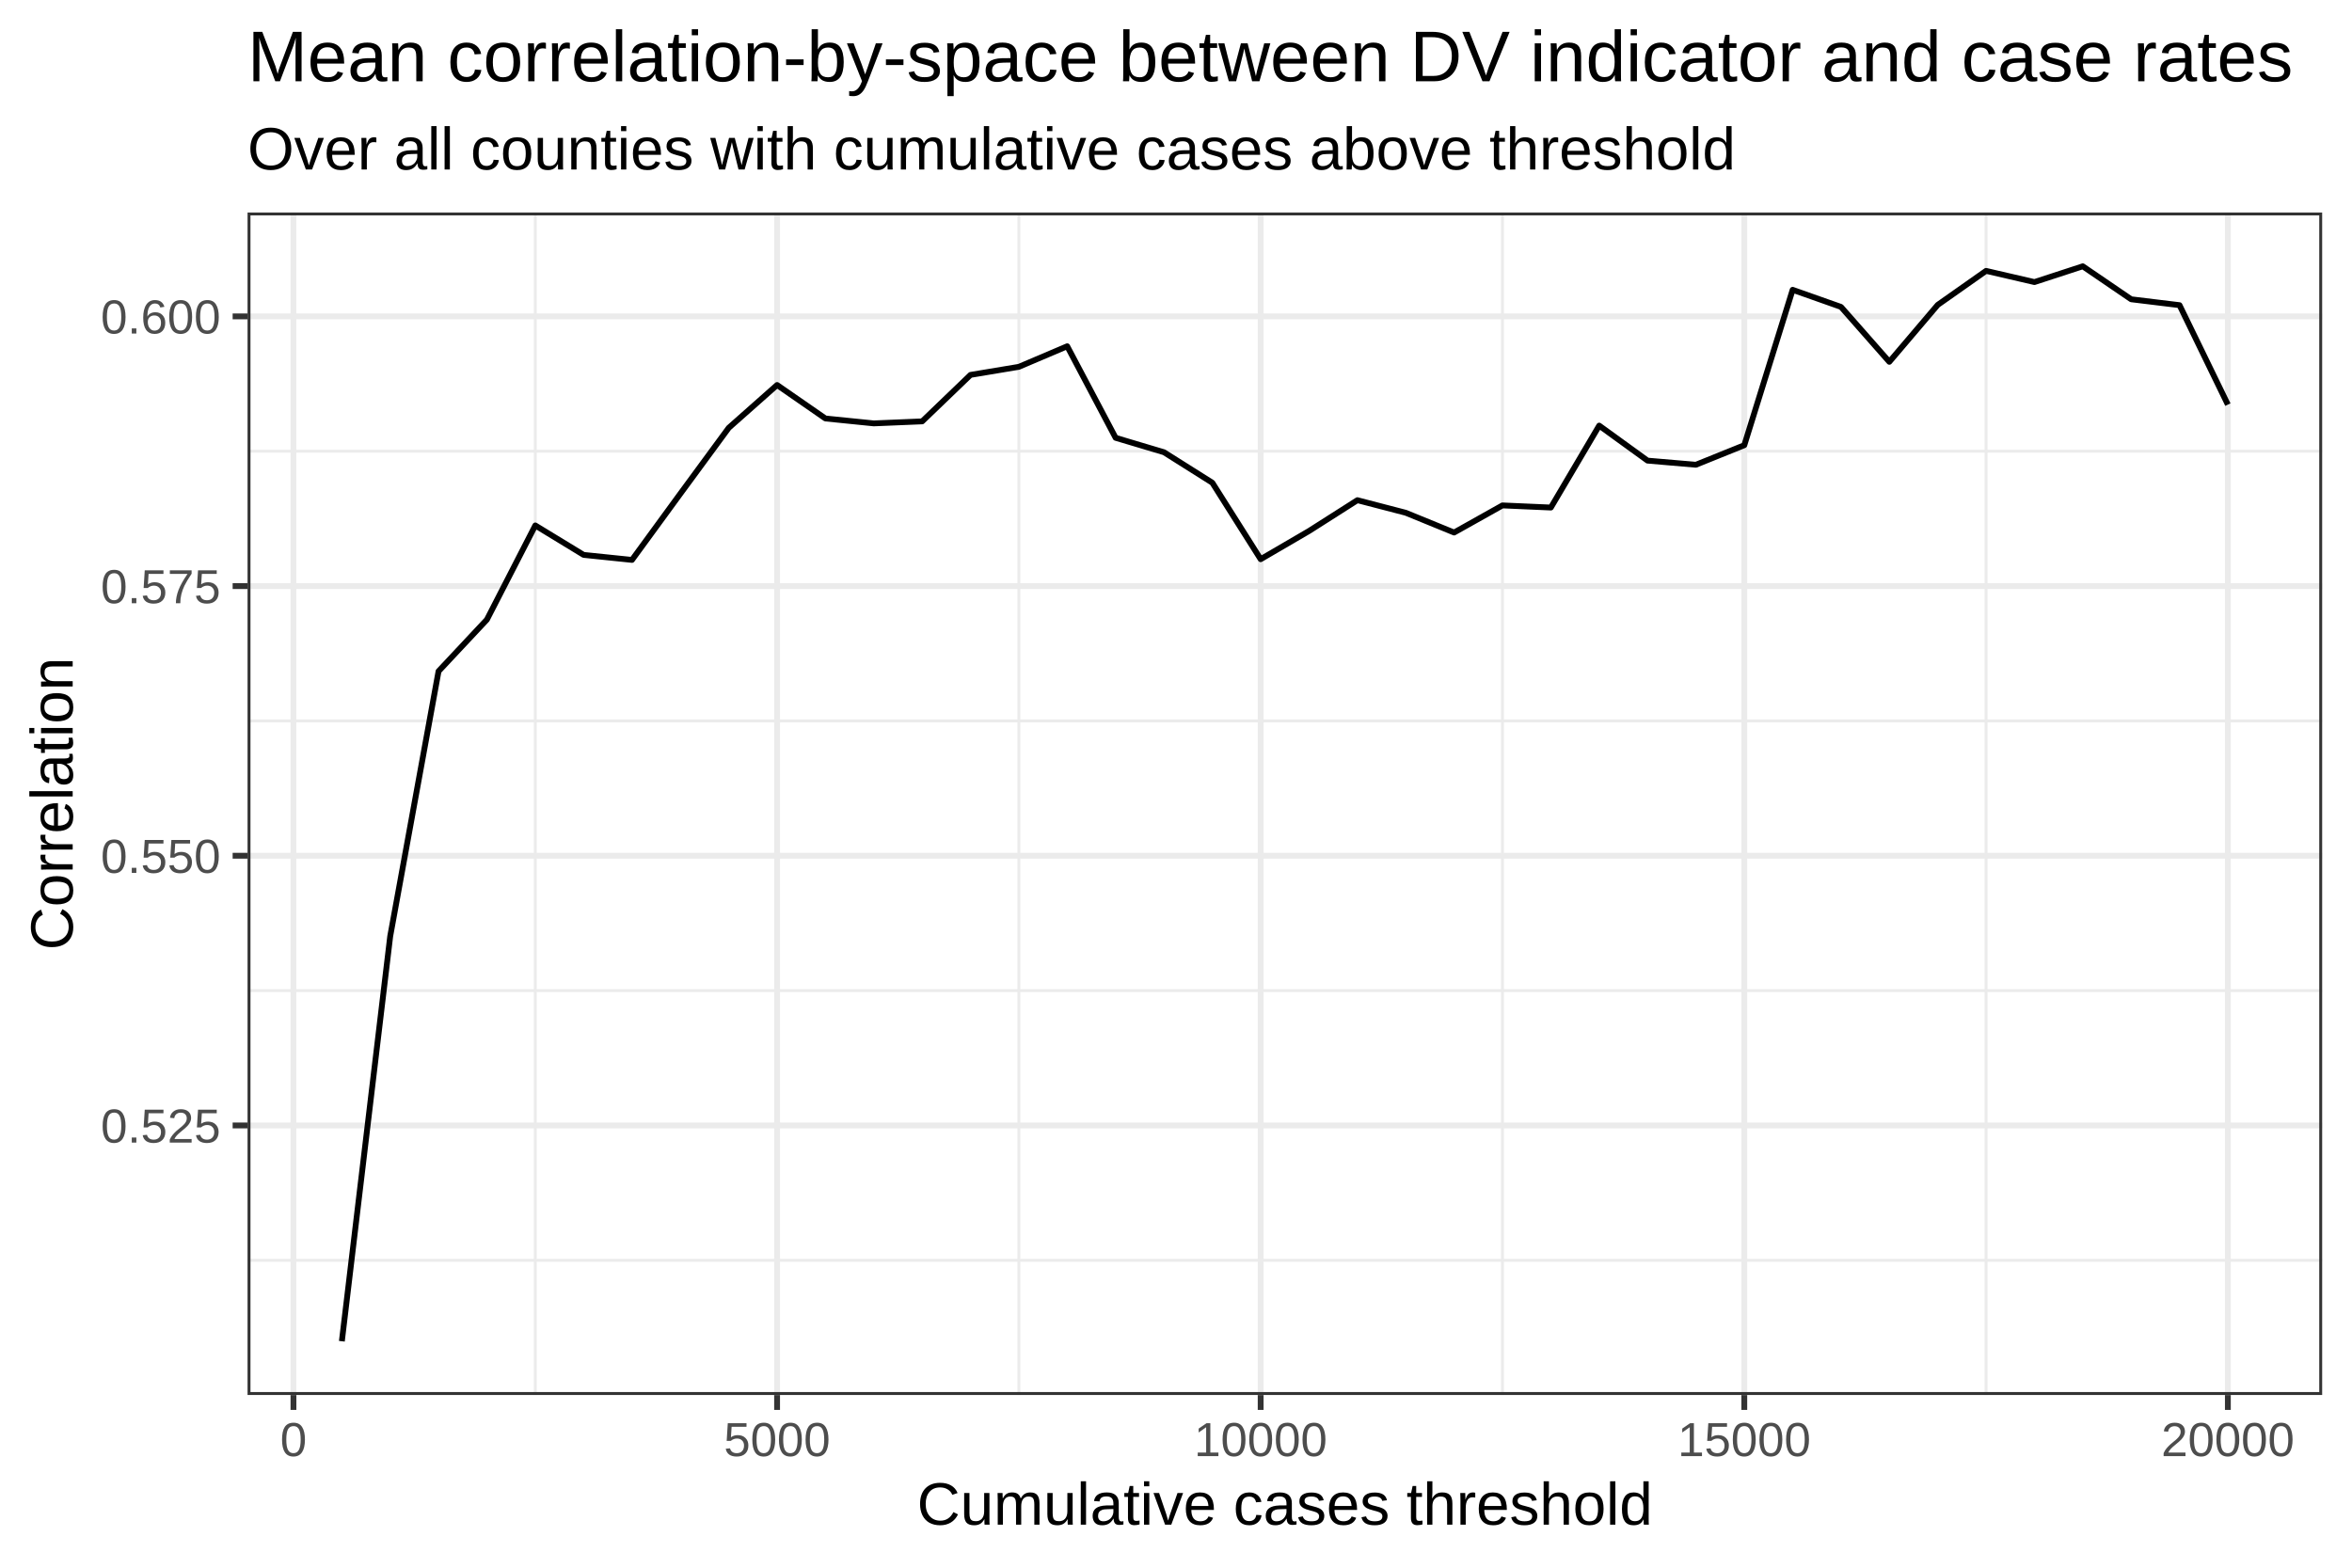
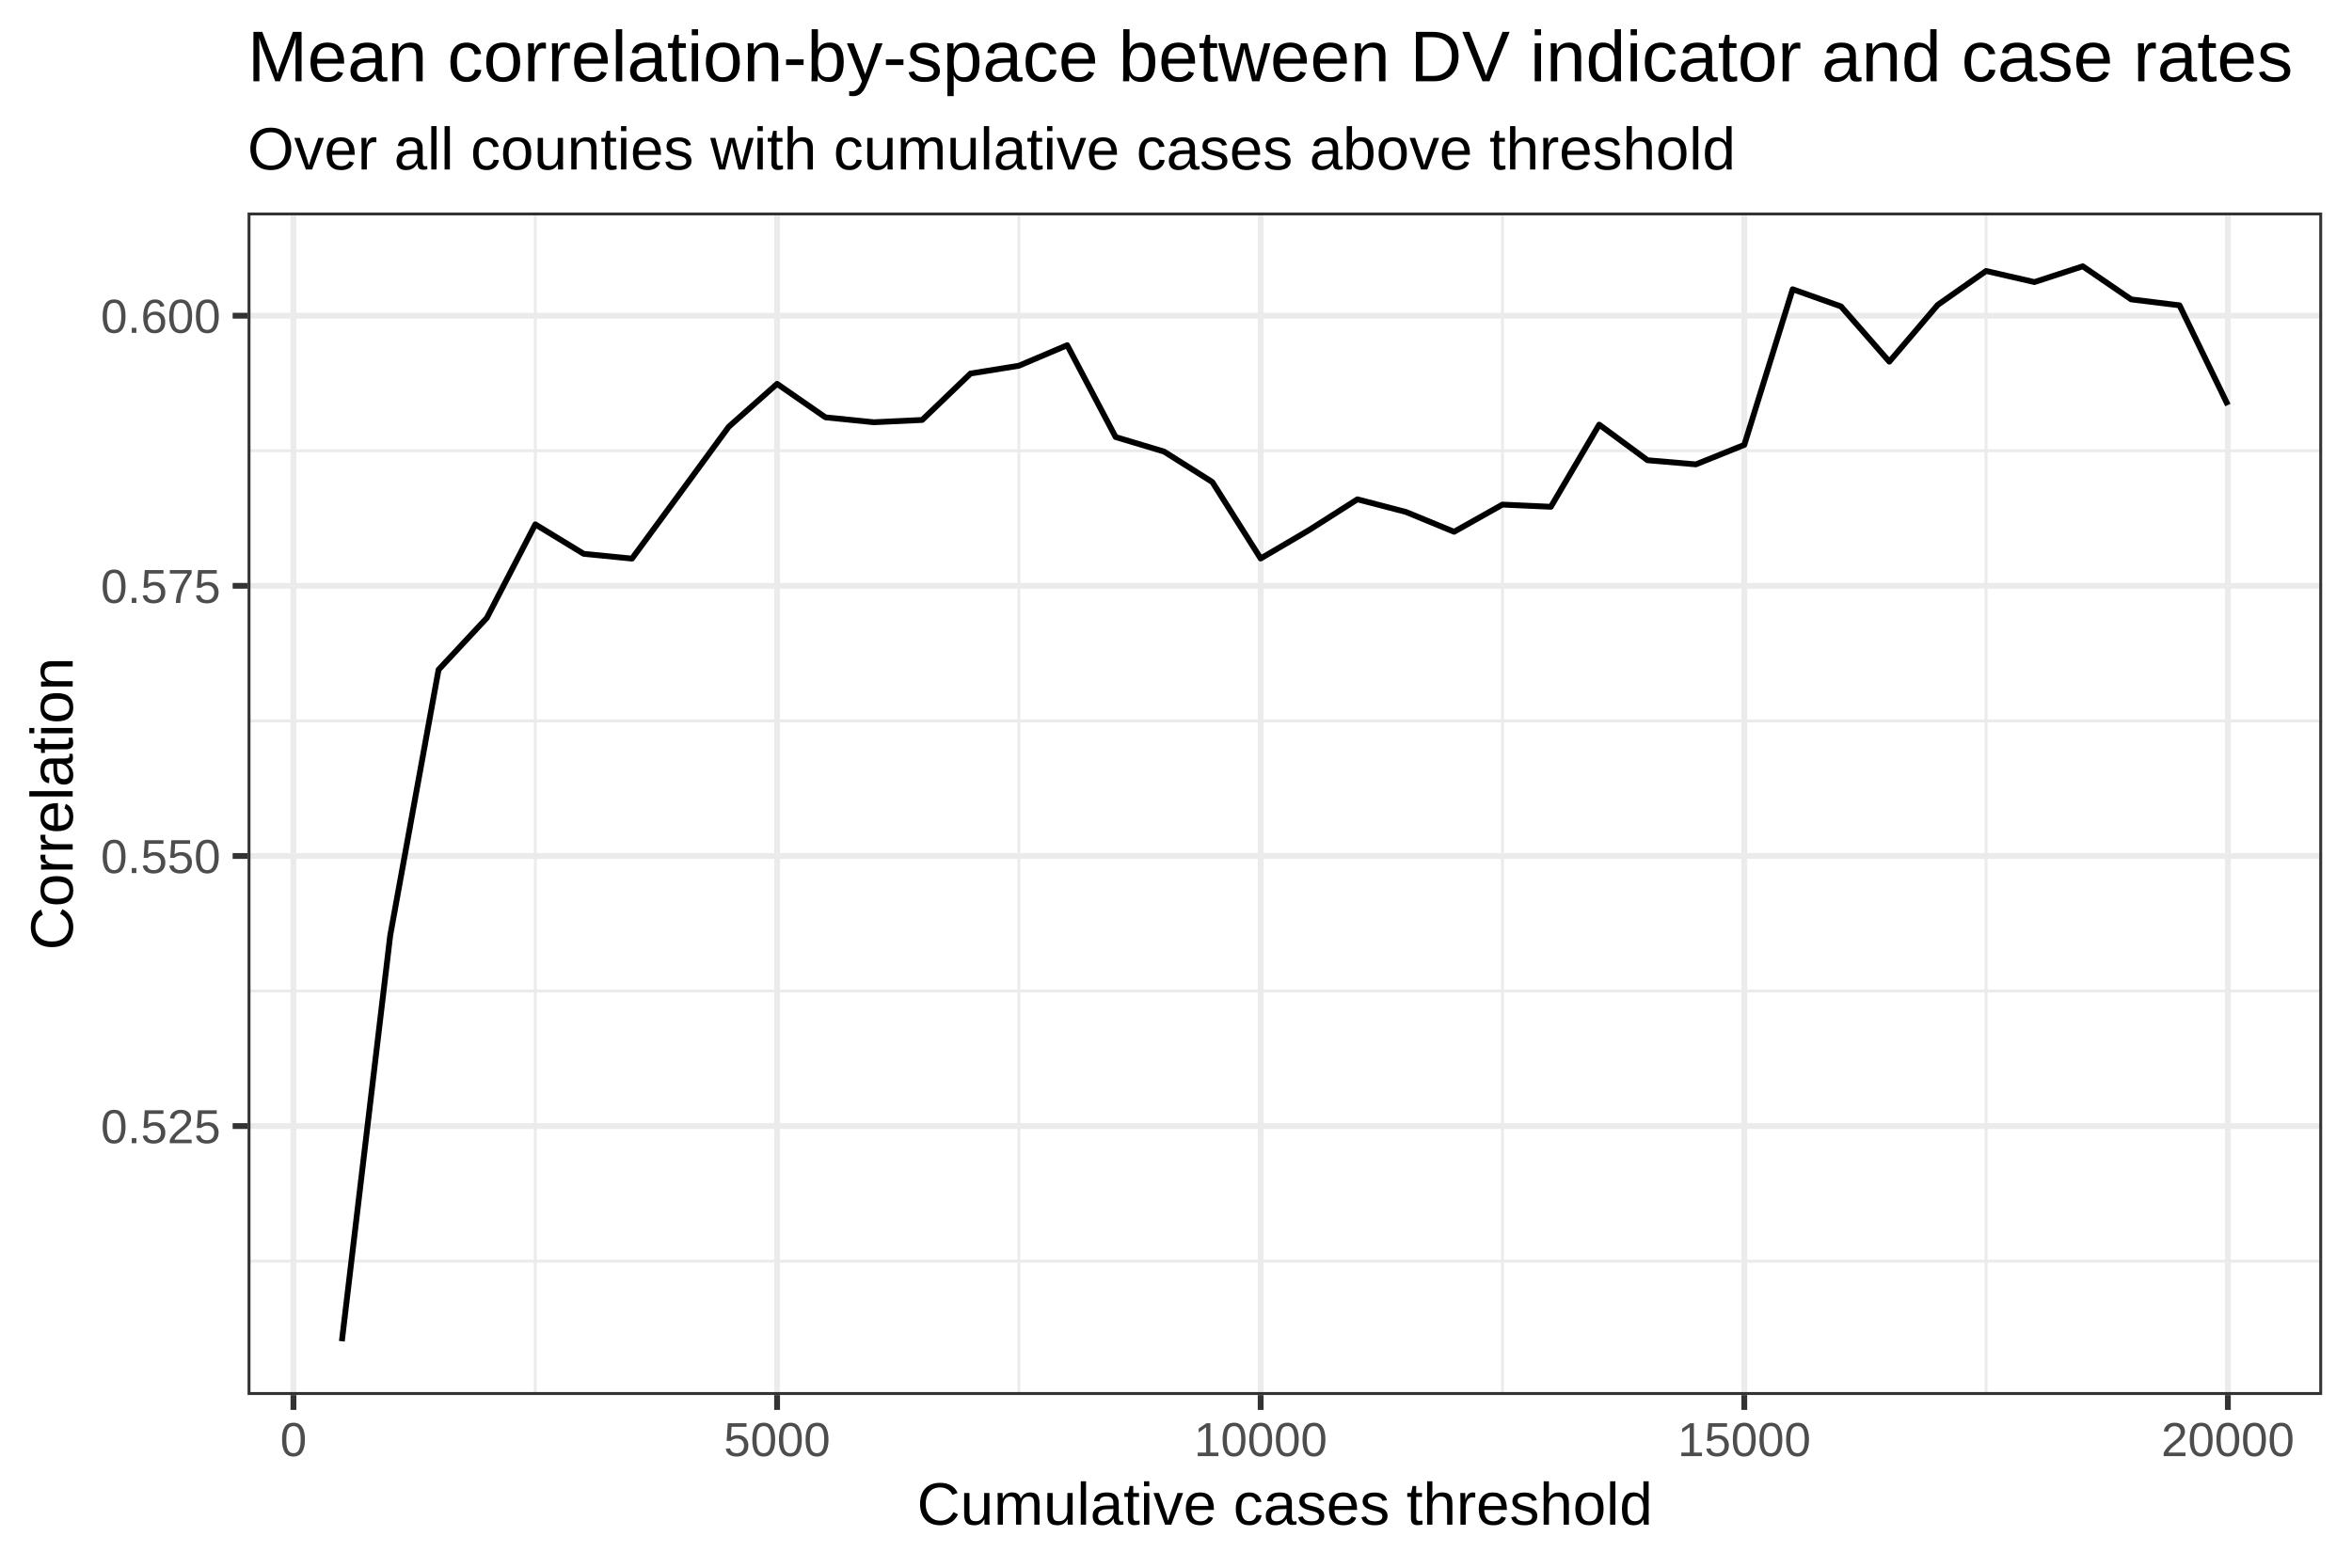
<svg xmlns="http://www.w3.org/2000/svg" viewBox="0 0 432.00 288.00">
  <defs>
    <style type="text/css">
    line, polyline, polygon, path, rect, circle {
      fill: none;
      stroke: #000000;
      stroke-linecap: round;
      stroke-linejoin: round;
      stroke-miterlimit: 10.00;
    }
  </style>
  </defs>
  <rect width="100%" height="100%" style="stroke: none; fill: #FFFFFF;" />
  <rect x="0" y="0.00" width="432.00" height="288.00" style="stroke-width: 1.07; stroke: #FFFFFF; fill: #FFFFFF;" />
  <defs>
    <clipPath id="cpNDUuNDd8NDI2LjUyfDI1Ni4yOHwzOS4wNA==">
      <rect x="45.47" y="39.04" width="381.05" height="217.23" />
    </clipPath>
  </defs>
  <rect x="45.47" y="39.04" width="381.05" height="217.23" style="stroke-width: 1.07; stroke: none; fill: #FFFFFF;" clip-path="url(#cpNDUuNDd8NDI2LjUyfDI1Ni4yOHwzOS4wNA==)" />
-   <polyline points="45.47,231.53 426.52,231.53 " style="stroke-width: 0.53; stroke: #EBEBEB; stroke-linecap: butt;" clip-path="url(#cpNDUuNDd8NDI2LjUyfDI1Ni4yOHwzOS4wNA==)" />
-   <polyline points="45.47,181.98 426.52,181.98 " style="stroke-width: 0.53; stroke: #EBEBEB; stroke-linecap: butt;" clip-path="url(#cpNDUuNDd8NDI2LjUyfDI1Ni4yOHwzOS4wNA==)" />
+   <polyline points="45.47,231.69 426.52,231.69 " style="stroke-width: 0.53; stroke: #EBEBEB; stroke-linecap: butt;" clip-path="url(#cpNDUuNDd8NDI2LjUyfDI1Ni4yOHwzOS4wNA==)" />
+   <polyline points="45.47,182.06 426.52,182.06 " style="stroke-width: 0.53; stroke: #EBEBEB; stroke-linecap: butt;" clip-path="url(#cpNDUuNDd8NDI2LjUyfDI1Ni4yOHwzOS4wNA==)" />
  <polyline points="45.47,132.44 426.52,132.44 " style="stroke-width: 0.53; stroke: #EBEBEB; stroke-linecap: butt;" clip-path="url(#cpNDUuNDd8NDI2LjUyfDI1Ni4yOHwzOS4wNA==)" />
-   <polyline points="45.47,82.89 426.52,82.89 " style="stroke-width: 0.53; stroke: #EBEBEB; stroke-linecap: butt;" clip-path="url(#cpNDUuNDd8NDI2LjUyfDI1Ni4yOHwzOS4wNA==)" />
+   <polyline points="45.47,82.81 426.52,82.81 " style="stroke-width: 0.53; stroke: #EBEBEB; stroke-linecap: butt;" clip-path="url(#cpNDUuNDd8NDI2LjUyfDI1Ni4yOHwzOS4wNA==)" />
  <polyline points="98.32,256.28 98.32,39.04 " style="stroke-width: 0.53; stroke: #EBEBEB; stroke-linecap: butt;" clip-path="url(#cpNDUuNDd8NDI2LjUyfDI1Ni4yOHwzOS4wNA==)" />
  <polyline points="187.14,256.28 187.14,39.04 " style="stroke-width: 0.53; stroke: #EBEBEB; stroke-linecap: butt;" clip-path="url(#cpNDUuNDd8NDI2LjUyfDI1Ni4yOHwzOS4wNA==)" />
  <polyline points="275.96,256.28 275.96,39.04 " style="stroke-width: 0.53; stroke: #EBEBEB; stroke-linecap: butt;" clip-path="url(#cpNDUuNDd8NDI2LjUyfDI1Ni4yOHwzOS4wNA==)" />
  <polyline points="364.79,256.28 364.79,39.04 " style="stroke-width: 0.53; stroke: #EBEBEB; stroke-linecap: butt;" clip-path="url(#cpNDUuNDd8NDI2LjUyfDI1Ni4yOHwzOS4wNA==)" />
-   <polyline points="45.47,206.76 426.52,206.76 " style="stroke-width: 1.07; stroke: #EBEBEB; stroke-linecap: butt;" clip-path="url(#cpNDUuNDd8NDI2LjUyfDI1Ni4yOHwzOS4wNA==)" />
-   <polyline points="45.47,157.21 426.52,157.21 " style="stroke-width: 1.07; stroke: #EBEBEB; stroke-linecap: butt;" clip-path="url(#cpNDUuNDd8NDI2LjUyfDI1Ni4yOHwzOS4wNA==)" />
-   <polyline points="45.47,107.67 426.52,107.67 " style="stroke-width: 1.07; stroke: #EBEBEB; stroke-linecap: butt;" clip-path="url(#cpNDUuNDd8NDI2LjUyfDI1Ni4yOHwzOS4wNA==)" />
-   <polyline points="45.47,58.12 426.52,58.12 " style="stroke-width: 1.07; stroke: #EBEBEB; stroke-linecap: butt;" clip-path="url(#cpNDUuNDd8NDI2LjUyfDI1Ni4yOHwzOS4wNA==)" />
+   <polyline points="45.47,206.87 426.52,206.87 " style="stroke-width: 1.07; stroke: #EBEBEB; stroke-linecap: butt;" clip-path="url(#cpNDUuNDd8NDI2LjUyfDI1Ni4yOHwzOS4wNA==)" />
+   <polyline points="45.47,157.25 426.52,157.25 " style="stroke-width: 1.07; stroke: #EBEBEB; stroke-linecap: butt;" clip-path="url(#cpNDUuNDd8NDI2LjUyfDI1Ni4yOHwzOS4wNA==)" />
+   <polyline points="45.47,107.62 426.52,107.62 " style="stroke-width: 1.07; stroke: #EBEBEB; stroke-linecap: butt;" clip-path="url(#cpNDUuNDd8NDI2LjUyfDI1Ni4yOHwzOS4wNA==)" />
+   <polyline points="45.47,58.00 426.52,58.00 " style="stroke-width: 1.07; stroke: #EBEBEB; stroke-linecap: butt;" clip-path="url(#cpNDUuNDd8NDI2LjUyfDI1Ni4yOHwzOS4wNA==)" />
  <polyline points="53.90,256.28 53.90,39.04 " style="stroke-width: 1.07; stroke: #EBEBEB; stroke-linecap: butt;" clip-path="url(#cpNDUuNDd8NDI2LjUyfDI1Ni4yOHwzOS4wNA==)" />
  <polyline points="142.73,256.28 142.73,39.04 " style="stroke-width: 1.07; stroke: #EBEBEB; stroke-linecap: butt;" clip-path="url(#cpNDUuNDd8NDI2LjUyfDI1Ni4yOHwzOS4wNA==)" />
  <polyline points="231.55,256.28 231.55,39.04 " style="stroke-width: 1.07; stroke: #EBEBEB; stroke-linecap: butt;" clip-path="url(#cpNDUuNDd8NDI2LjUyfDI1Ni4yOHwzOS4wNA==)" />
  <polyline points="320.38,256.28 320.38,39.04 " style="stroke-width: 1.07; stroke: #EBEBEB; stroke-linecap: butt;" clip-path="url(#cpNDUuNDd8NDI2LjUyfDI1Ni4yOHwzOS4wNA==)" />
  <polyline points="409.20,256.28 409.20,39.04 " style="stroke-width: 1.07; stroke: #EBEBEB; stroke-linecap: butt;" clip-path="url(#cpNDUuNDd8NDI2LjUyfDI1Ni4yOHwzOS4wNA==)" />
-   <polyline points="62.79,246.40 71.67,172.00 80.55,123.31 89.43,113.83 98.32,96.53 107.20,101.94 116.08,102.86 124.96,90.70 133.85,78.60 142.73,70.73 151.61,76.88 160.49,77.78 169.38,77.41 178.26,68.87 187.14,67.39 196.02,63.61 204.91,80.43 213.79,83.08 222.67,88.68 231.55,102.73 240.43,97.55 249.32,91.89 258.20,94.20 267.08,97.83 275.96,92.85 284.85,93.24 293.73,78.19 302.61,84.62 311.49,85.38 320.38,81.79 329.26,53.24 338.14,56.38 347.02,66.47 355.91,56.01 364.79,49.76 373.67,51.82 382.55,48.92 391.44,54.98 400.32,56.06 409.20,74.33 " style="stroke-width: 1.07; stroke-linecap: butt;" clip-path="url(#cpNDUuNDd8NDI2LjUyfDI1Ni4yOHwzOS4wNA==)" />
+   <polyline points="62.79,246.40 71.67,171.87 80.55,123.04 89.43,113.50 98.32,96.33 107.20,101.74 116.08,102.62 124.96,90.53 133.85,78.40 142.73,70.52 151.61,76.67 160.49,77.57 169.38,77.15 178.26,68.62 187.14,67.19 196.02,63.42 204.91,80.29 213.79,82.95 222.67,88.55 231.55,102.60 240.43,97.39 249.32,91.73 258.20,94.04 267.08,97.69 275.96,92.70 284.85,93.10 293.73,78.01 302.61,84.55 311.49,85.31 320.38,81.73 329.26,53.14 338.14,56.29 347.02,66.44 355.91,56.01 364.79,49.78 373.67,51.82 382.55,48.92 391.44,55.00 400.32,56.09 409.20,74.41 " style="stroke-width: 1.07; stroke-linecap: butt;" clip-path="url(#cpNDUuNDd8NDI2LjUyfDI1Ni4yOHwzOS4wNA==)" />
  <rect x="45.47" y="39.04" width="381.05" height="217.23" style="stroke-width: 1.07; stroke: #333333;" clip-path="url(#cpNDUuNDd8NDI2LjUyfDI1Ni4yOHwzOS4wNA==)" />
  <defs>
    <clipPath id="cpMC4wMHw0MzIuMDB8Mjg4LjAwfDAuMDA=">
      <rect x="0.00" y="0.00" width="432.00" height="288.00" />
    </clipPath>
  </defs>
  <g clip-path="url(#cpMC4wMHw0MzIuMDB8Mjg4LjAwfDAuMDA=)">
-     <text x="18.51" y="209.91" style="font-size: 8.80px; fill: #4D4D4D; font-family: Arial;" textLength="22.02px" lengthAdjust="spacingAndGlyphs">0.525</text>
+     <text x="18.51" y="210.02" style="font-size: 8.80px; fill: #4D4D4D; font-family: Arial;" textLength="22.02px" lengthAdjust="spacingAndGlyphs">0.525</text>
  </g>
  <g clip-path="url(#cpMC4wMHw0MzIuMDB8Mjg4LjAwfDAuMDA=)">
-     <text x="18.51" y="160.36" style="font-size: 8.80px; fill: #4D4D4D; font-family: Arial;" textLength="22.02px" lengthAdjust="spacingAndGlyphs">0.550</text>
+     <text x="18.51" y="160.40" style="font-size: 8.80px; fill: #4D4D4D; font-family: Arial;" textLength="22.02px" lengthAdjust="spacingAndGlyphs">0.550</text>
  </g>
  <g clip-path="url(#cpMC4wMHw0MzIuMDB8Mjg4LjAwfDAuMDA=)">
-     <text x="18.51" y="110.82" style="font-size: 8.80px; fill: #4D4D4D; font-family: Arial;" textLength="22.02px" lengthAdjust="spacingAndGlyphs">0.575</text>
+     <text x="18.51" y="110.77" style="font-size: 8.80px; fill: #4D4D4D; font-family: Arial;" textLength="22.02px" lengthAdjust="spacingAndGlyphs">0.575</text>
  </g>
  <g clip-path="url(#cpMC4wMHw0MzIuMDB8Mjg4LjAwfDAuMDA=)">
-     <text x="18.51" y="61.27" style="font-size: 8.80px; fill: #4D4D4D; font-family: Arial;" textLength="22.02px" lengthAdjust="spacingAndGlyphs">0.600</text>
+     <text x="18.51" y="61.15" style="font-size: 8.80px; fill: #4D4D4D; font-family: Arial;" textLength="22.02px" lengthAdjust="spacingAndGlyphs">0.600</text>
  </g>
-   <polyline points="42.73,206.76 45.47,206.76 " style="stroke-width: 1.07; stroke: #333333; stroke-linecap: butt;" clip-path="url(#cpMC4wMHw0MzIuMDB8Mjg4LjAwfDAuMDA=)" />
-   <polyline points="42.73,157.21 45.47,157.21 " style="stroke-width: 1.07; stroke: #333333; stroke-linecap: butt;" clip-path="url(#cpMC4wMHw0MzIuMDB8Mjg4LjAwfDAuMDA=)" />
-   <polyline points="42.73,107.67 45.47,107.67 " style="stroke-width: 1.07; stroke: #333333; stroke-linecap: butt;" clip-path="url(#cpMC4wMHw0MzIuMDB8Mjg4LjAwfDAuMDA=)" />
-   <polyline points="42.73,58.12 45.47,58.12 " style="stroke-width: 1.07; stroke: #333333; stroke-linecap: butt;" clip-path="url(#cpMC4wMHw0MzIuMDB8Mjg4LjAwfDAuMDA=)" />
+   <polyline points="42.73,206.87 45.47,206.87 " style="stroke-width: 1.07; stroke: #333333; stroke-linecap: butt;" clip-path="url(#cpMC4wMHw0MzIuMDB8Mjg4LjAwfDAuMDA=)" />
+   <polyline points="42.73,157.25 45.47,157.25 " style="stroke-width: 1.07; stroke: #333333; stroke-linecap: butt;" clip-path="url(#cpMC4wMHw0MzIuMDB8Mjg4LjAwfDAuMDA=)" />
+   <polyline points="42.73,107.62 45.47,107.62 " style="stroke-width: 1.07; stroke: #333333; stroke-linecap: butt;" clip-path="url(#cpMC4wMHw0MzIuMDB8Mjg4LjAwfDAuMDA=)" />
+   <polyline points="42.73,58.00 45.47,58.00 " style="stroke-width: 1.07; stroke: #333333; stroke-linecap: butt;" clip-path="url(#cpMC4wMHw0MzIuMDB8Mjg4LjAwfDAuMDA=)" />
  <polyline points="53.90,259.02 53.90,256.28 " style="stroke-width: 1.07; stroke: #333333; stroke-linecap: butt;" clip-path="url(#cpMC4wMHw0MzIuMDB8Mjg4LjAwfDAuMDA=)" />
  <polyline points="142.73,259.02 142.73,256.28 " style="stroke-width: 1.07; stroke: #333333; stroke-linecap: butt;" clip-path="url(#cpMC4wMHw0MzIuMDB8Mjg4LjAwfDAuMDA=)" />
  <polyline points="231.55,259.02 231.55,256.28 " style="stroke-width: 1.07; stroke: #333333; stroke-linecap: butt;" clip-path="url(#cpMC4wMHw0MzIuMDB8Mjg4LjAwfDAuMDA=)" />
  <polyline points="320.38,259.02 320.38,256.28 " style="stroke-width: 1.07; stroke: #333333; stroke-linecap: butt;" clip-path="url(#cpMC4wMHw0MzIuMDB8Mjg4LjAwfDAuMDA=)" />
  <polyline points="409.20,259.02 409.20,256.28 " style="stroke-width: 1.07; stroke: #333333; stroke-linecap: butt;" clip-path="url(#cpMC4wMHw0MzIuMDB8Mjg4LjAwfDAuMDA=)" />
  <g clip-path="url(#cpMC4wMHw0MzIuMDB8Mjg4LjAwfDAuMDA=)">
    <text x="51.46" y="267.51" style="font-size: 8.80px; fill: #4D4D4D; font-family: Arial;" textLength="4.89px" lengthAdjust="spacingAndGlyphs">0</text>
  </g>
  <g clip-path="url(#cpMC4wMHw0MzIuMDB8Mjg4LjAwfDAuMDA=)">
    <text x="132.94" y="267.51" style="font-size: 8.80px; fill: #4D4D4D; font-family: Arial;" textLength="19.58px" lengthAdjust="spacingAndGlyphs">5000</text>
  </g>
  <g clip-path="url(#cpMC4wMHw0MzIuMDB8Mjg4LjAwfDAuMDA=)">
    <text x="219.32" y="267.51" style="font-size: 8.80px; fill: #4D4D4D; font-family: Arial;" textLength="24.47px" lengthAdjust="spacingAndGlyphs">10000</text>
  </g>
  <g clip-path="url(#cpMC4wMHw0MzIuMDB8Mjg4LjAwfDAuMDA=)">
    <text x="308.14" y="267.51" style="font-size: 8.80px; fill: #4D4D4D; font-family: Arial;" textLength="24.47px" lengthAdjust="spacingAndGlyphs">15000</text>
  </g>
  <g clip-path="url(#cpMC4wMHw0MzIuMDB8Mjg4LjAwfDAuMDA=)">
    <text x="396.96" y="267.51" style="font-size: 8.80px; fill: #4D4D4D; font-family: Arial;" textLength="24.47px" lengthAdjust="spacingAndGlyphs">20000</text>
  </g>
  <g clip-path="url(#cpMC4wMHw0MzIuMDB8Mjg4LjAwfDAuMDA=)">
    <text x="168.43" y="280.10" style="font-size: 11.00px; font-family: Arial;" textLength="135.12px" lengthAdjust="spacingAndGlyphs">Cumulative cases threshold</text>
  </g>
  <g clip-path="url(#cpMC4wMHw0MzIuMDB8Mjg4LjAwfDAuMDA=)">
    <text transform="translate(13.35,174.56) rotate(-90)" style="font-size: 11.00px; font-family: Arial;" textLength="53.80px" lengthAdjust="spacingAndGlyphs">Correlation</text>
  </g>
  <g clip-path="url(#cpMC4wMHw0MzIuMDB8Mjg4LjAwfDAuMDA=)">
    <text x="45.47" y="31.14" style="font-size: 11.00px; font-family: Arial;" textLength="273.30px" lengthAdjust="spacingAndGlyphs">Over all counties with cumulative cases above threshold</text>
  </g>
  <g clip-path="url(#cpMC4wMHw0MzIuMDB8Mjg4LjAwfDAuMDA=)">
    <text x="45.47" y="14.93" style="font-size: 13.20px; font-family: Arial;" textLength="375.67px" lengthAdjust="spacingAndGlyphs">Mean correlation-by-space between DV indicator and case rates</text>
  </g>
</svg>
